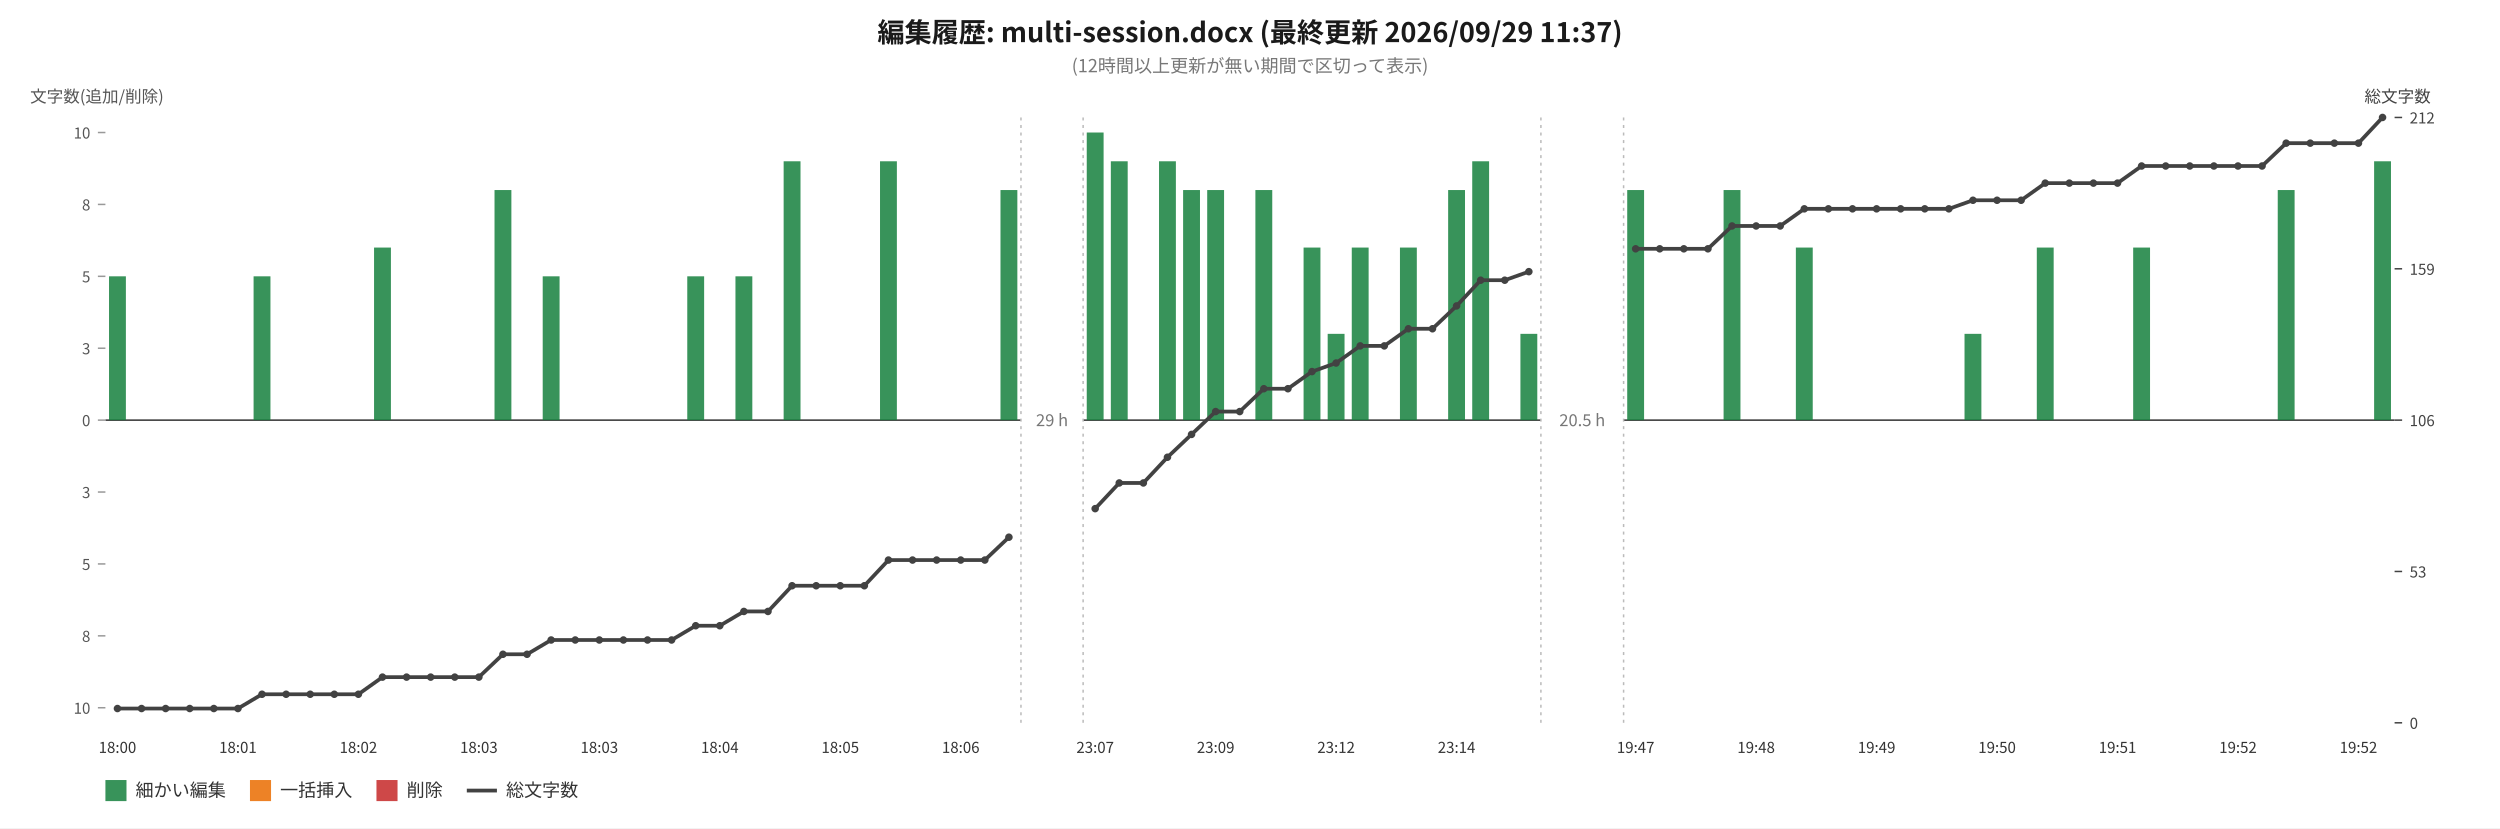
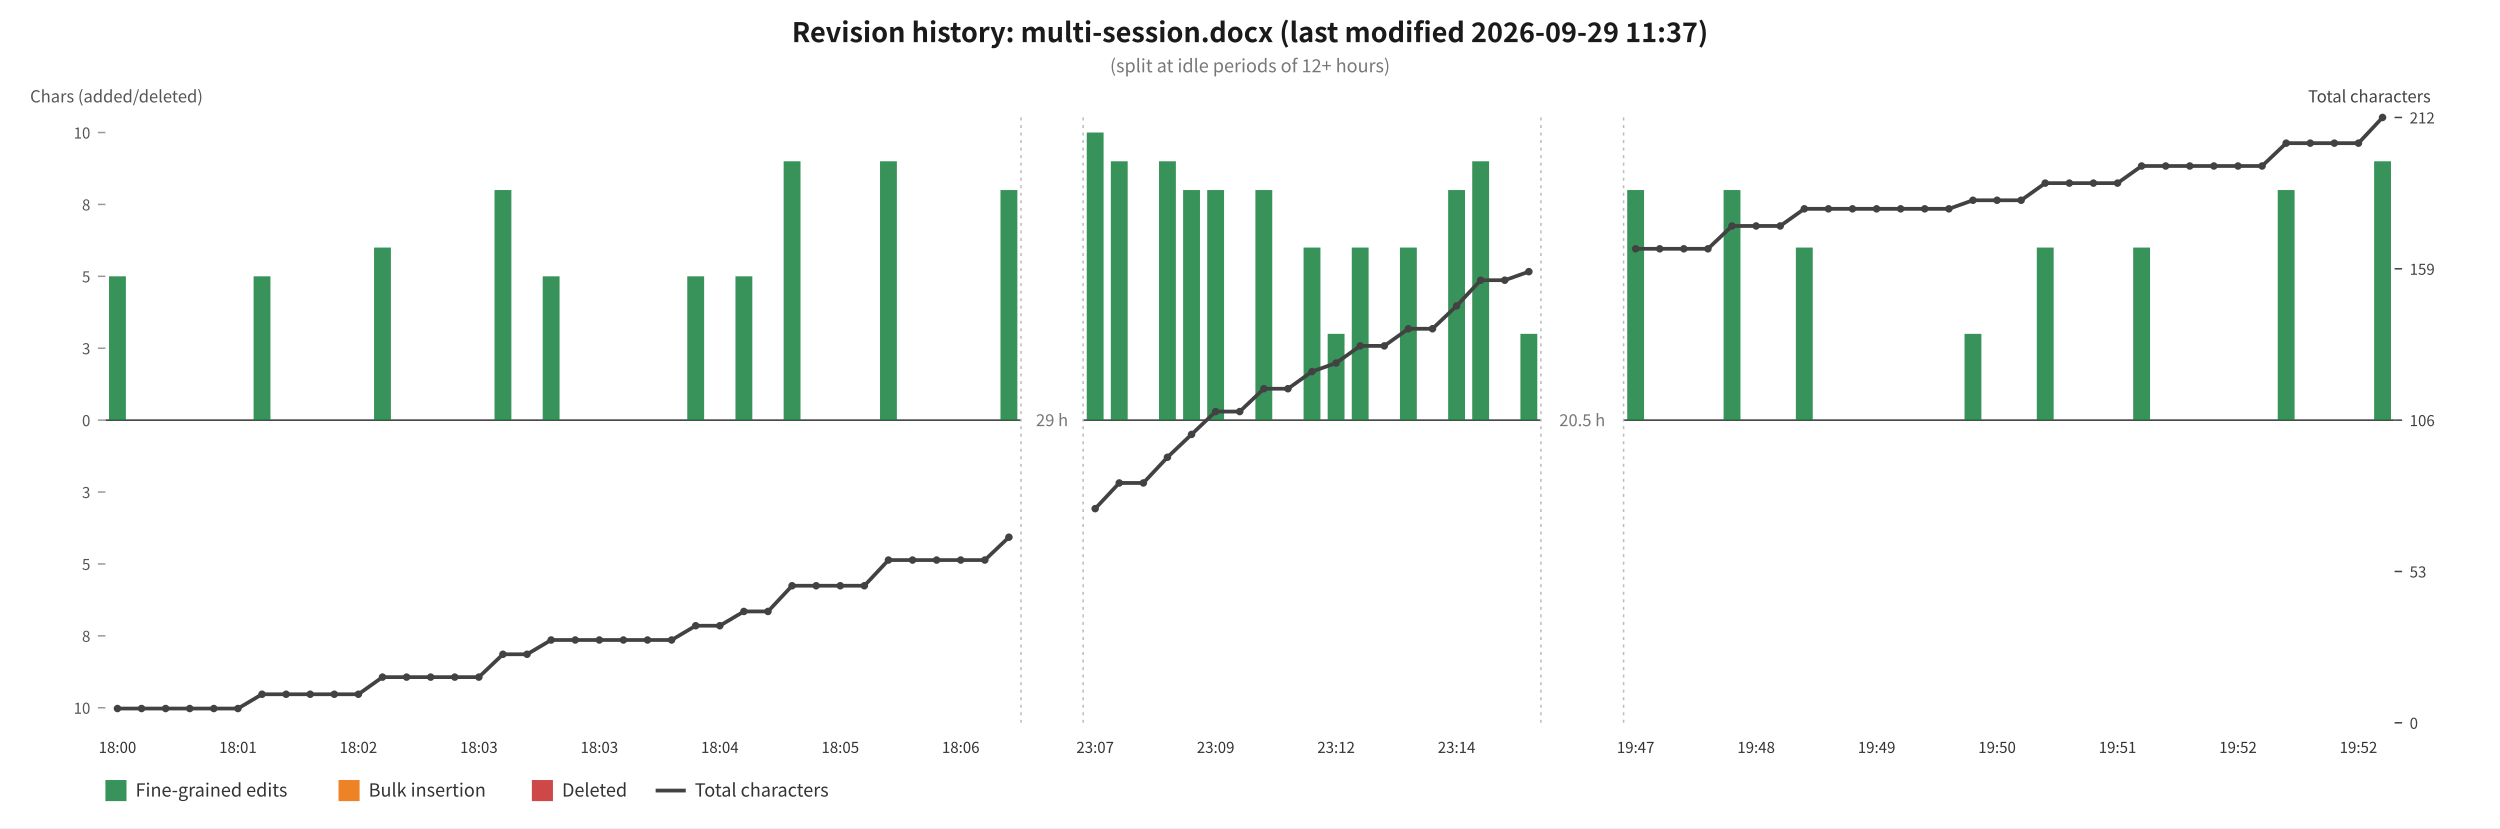
<svg xmlns="http://www.w3.org/2000/svg" width="1660.2" height="550" viewBox="0 0 1660.2 550" font-family="'Noto Sans CJK JP', 'Noto Sans JP', 'Yu Gothic', 'Hiragino Sans', Meiryo, 'MS PGothic', 'Helvetica Neue', Arial, sans-serif">
  <rect width="100%" height="100%" fill="#ffffff" />
-   <text x="830.1" y="28" text-anchor="middle" font-size="18" font-weight="bold" fill="#1a1a1a">編集履歴: multi-session.docx (最終更新 2026/09/29 11:37)</text>
-   <text x="830.1" y="48" text-anchor="middle" font-size="12" fill="#777">(12時間以上更新が無い期間で区切って表示)</text>
+   <text x="830.1" y="28" text-anchor="middle" font-size="18" font-weight="bold" fill="#1a1a1a">Revision history: multi-session.docx (last modified 2026-09-29 11:37)</text>
+   <text x="830.1" y="48" text-anchor="middle" font-size="12" fill="#777">(split at idle periods of 12+ hours)</text>
  <line x1="70.00" y1="279" x2="678.00" y2="279" stroke="#333" stroke-width="1" />
  <line x1="719.28" y1="279" x2="1023.28" y2="279" stroke="#333" stroke-width="1" />
  <line x1="1078.20" y1="279" x2="1590.20" y2="279" stroke="#333" stroke-width="1" />
  <line x1="65" y1="470.00" x2="70" y2="470.00" stroke="#999" />
  <text x="60" y="474.00" font-size="10" fill="#555" text-anchor="end">10</text>
  <line x1="65" y1="422.25" x2="70" y2="422.25" stroke="#999" />
  <text x="60" y="426.25" font-size="10" fill="#555" text-anchor="end">8</text>
  <line x1="65" y1="374.50" x2="70" y2="374.50" stroke="#999" />
  <text x="60" y="378.50" font-size="10" fill="#555" text-anchor="end">5</text>
  <line x1="65" y1="326.75" x2="70" y2="326.75" stroke="#999" />
  <text x="60" y="330.75" font-size="10" fill="#555" text-anchor="end">3</text>
  <line x1="65" y1="279.00" x2="70" y2="279.00" stroke="#999" />
  <text x="60" y="283.00" font-size="10" fill="#555" text-anchor="end">0</text>
  <line x1="65" y1="231.25" x2="70" y2="231.25" stroke="#999" />
  <text x="60" y="235.25" font-size="10" fill="#555" text-anchor="end">3</text>
  <line x1="65" y1="183.50" x2="70" y2="183.50" stroke="#999" />
  <text x="60" y="187.50" font-size="10" fill="#555" text-anchor="end">5</text>
  <line x1="65" y1="135.75" x2="70" y2="135.75" stroke="#999" />
  <text x="60" y="139.75" font-size="10" fill="#555" text-anchor="end">8</text>
  <line x1="65" y1="88.00" x2="70" y2="88.00" stroke="#999" />
  <text x="60" y="92.00" font-size="10" fill="#555" text-anchor="end">10</text>
  <line x1="1590.20" y1="480.00" x2="1595.20" y2="480.00" stroke="#424242" />
  <text x="1600.20" y="484.00" font-size="10" fill="#424242" text-anchor="start">0</text>
  <line x1="1590.20" y1="379.50" x2="1595.20" y2="379.50" stroke="#424242" />
  <text x="1600.20" y="383.50" font-size="10" fill="#424242" text-anchor="start">53</text>
  <line x1="1590.20" y1="279.00" x2="1595.20" y2="279.00" stroke="#424242" />
  <text x="1600.20" y="283.00" font-size="10" fill="#424242" text-anchor="start">106</text>
  <line x1="1590.20" y1="178.50" x2="1595.20" y2="178.50" stroke="#424242" />
  <text x="1600.20" y="182.50" font-size="10" fill="#424242" text-anchor="start">159</text>
  <line x1="1590.20" y1="78.00" x2="1595.20" y2="78.00" stroke="#424242" />
  <text x="1600.20" y="82.00" font-size="10" fill="#424242" text-anchor="start">212</text>
  <line x1="678.00" y1="78" x2="678.00" y2="480.00" stroke="#bbb" stroke-dasharray="2,3" />
  <line x1="719.28" y1="78" x2="719.28" y2="480.00" stroke="#bbb" stroke-dasharray="2,3" />
  <rect x="682.00" y="271.00" width="33.28" height="16" fill="#ffffff" fill-opacity="0.85" />
  <text x="698.64" y="283.00" font-size="11" fill="#777" text-anchor="middle">29 h</text>
  <line x1="1023.28" y1="78" x2="1023.28" y2="480.00" stroke="#bbb" stroke-dasharray="2,3" />
  <line x1="1078.20" y1="78" x2="1078.20" y2="480.00" stroke="#bbb" stroke-dasharray="2,3" />
  <rect x="1027.28" y="271.00" width="46.92" height="16" fill="#ffffff" fill-opacity="0.85" />
  <text x="1050.74" y="283.00" font-size="11" fill="#777" text-anchor="middle">20.5 h</text>
  <g>
    <rect x="72.40" y="183.50" width="11.20" height="95.50" fill="rgb(22,128,61)" fill-opacity="0.85" />
    <rect x="168.40" y="183.50" width="11.20" height="95.50" fill="rgb(22,128,61)" fill-opacity="0.85" />
    <rect x="248.40" y="164.40" width="11.20" height="114.60" fill="rgb(22,128,61)" fill-opacity="0.85" />
    <rect x="328.40" y="126.20" width="11.20" height="152.80" fill="rgb(22,128,61)" fill-opacity="0.85" />
    <rect x="360.40" y="183.50" width="11.20" height="95.50" fill="rgb(22,128,61)" fill-opacity="0.85" />
    <rect x="456.40" y="183.50" width="11.20" height="95.50" fill="rgb(22,128,61)" fill-opacity="0.85" />
    <rect x="488.40" y="183.50" width="11.20" height="95.50" fill="rgb(22,128,61)" fill-opacity="0.85" />
    <rect x="520.40" y="107.10" width="11.20" height="171.90" fill="rgb(22,128,61)" fill-opacity="0.85" />
    <rect x="584.40" y="107.10" width="11.20" height="171.90" fill="rgb(22,128,61)" fill-opacity="0.85" />
    <rect x="664.40" y="126.20" width="11.20" height="152.80" fill="rgb(22,128,61)" fill-opacity="0.85" />
  </g>
  <polyline points="78.00,470.52 94.00,470.52 110.00,470.52 126.00,470.52 142.00,470.52 158.00,470.52 174.00,461.04 190.00,461.04 206.00,461.04 222.00,461.04 238.00,461.04 254.00,449.66 270.00,449.66 286.00,449.66 302.00,449.66 318.00,449.66 334.00,434.49 350.00,434.49 366.00,425.01 382.00,425.01 398.00,425.01 414.00,425.01 430.00,425.01 446.00,425.01 462.00,415.53 478.00,415.53 494.00,406.05 510.00,406.05 526.00,388.98 542.00,388.98 558.00,388.98 574.00,388.98 590.00,371.92 606.00,371.92 622.00,371.92 638.00,371.92 654.00,371.92 670.00,356.75" fill="none" stroke="#424242" stroke-width="2.5" />
  <g fill="#424242">
    <circle cx="78.00" cy="470.52" r="2.5" />
    <circle cx="94.00" cy="470.52" r="2.5" />
    <circle cx="110.00" cy="470.52" r="2.5" />
    <circle cx="126.00" cy="470.52" r="2.5" />
    <circle cx="142.00" cy="470.52" r="2.5" />
    <circle cx="158.00" cy="470.52" r="2.5" />
    <circle cx="174.00" cy="461.04" r="2.5" />
    <circle cx="190.00" cy="461.04" r="2.5" />
    <circle cx="206.00" cy="461.04" r="2.5" />
    <circle cx="222.00" cy="461.04" r="2.5" />
    <circle cx="238.00" cy="461.04" r="2.5" />
    <circle cx="254.00" cy="449.66" r="2.5" />
    <circle cx="270.00" cy="449.66" r="2.5" />
    <circle cx="286.00" cy="449.66" r="2.5" />
    <circle cx="302.00" cy="449.66" r="2.5" />
    <circle cx="318.00" cy="449.66" r="2.5" />
    <circle cx="334.00" cy="434.49" r="2.5" />
    <circle cx="350.00" cy="434.49" r="2.5" />
    <circle cx="366.00" cy="425.01" r="2.5" />
    <circle cx="382.00" cy="425.01" r="2.5" />
    <circle cx="398.00" cy="425.01" r="2.5" />
    <circle cx="414.00" cy="425.01" r="2.5" />
    <circle cx="430.00" cy="425.01" r="2.5" />
    <circle cx="446.00" cy="425.01" r="2.5" />
    <circle cx="462.00" cy="415.53" r="2.5" />
    <circle cx="478.00" cy="415.53" r="2.5" />
    <circle cx="494.00" cy="406.05" r="2.5" />
    <circle cx="510.00" cy="406.05" r="2.5" />
    <circle cx="526.00" cy="388.98" r="2.5" />
    <circle cx="542.00" cy="388.98" r="2.5" />
    <circle cx="558.00" cy="388.98" r="2.5" />
    <circle cx="574.00" cy="388.98" r="2.5" />
    <circle cx="590.00" cy="371.92" r="2.5" />
    <circle cx="606.00" cy="371.92" r="2.5" />
    <circle cx="622.00" cy="371.92" r="2.5" />
    <circle cx="638.00" cy="371.92" r="2.5" />
    <circle cx="654.00" cy="371.92" r="2.5" />
    <circle cx="670.00" cy="356.75" r="2.5" />
  </g>
  <text x="78.00" y="500.00" font-size="10" fill="#333" text-anchor="middle">18:00</text>
  <text x="158.00" y="500.00" font-size="10" fill="#333" text-anchor="middle">18:01</text>
  <text x="238.00" y="500.00" font-size="10" fill="#333" text-anchor="middle">18:02</text>
  <text x="318.00" y="500.00" font-size="10" fill="#333" text-anchor="middle">18:03</text>
  <text x="398.00" y="500.00" font-size="10" fill="#333" text-anchor="middle">18:03</text>
  <text x="478.00" y="500.00" font-size="10" fill="#333" text-anchor="middle">18:04</text>
  <text x="558.00" y="500.00" font-size="10" fill="#333" text-anchor="middle">18:05</text>
  <text x="638.00" y="500.00" font-size="10" fill="#333" text-anchor="middle">18:06</text>
  <g>
    <rect x="721.68" y="88.00" width="11.20" height="191.00" fill="rgb(22,128,61)" fill-opacity="0.85" />
    <rect x="737.68" y="107.10" width="11.20" height="171.90" fill="rgb(22,128,61)" fill-opacity="0.85" />
    <rect x="769.68" y="107.10" width="11.20" height="171.90" fill="rgb(22,128,61)" fill-opacity="0.85" />
    <rect x="785.68" y="126.20" width="11.20" height="152.80" fill="rgb(22,128,61)" fill-opacity="0.85" />
    <rect x="801.68" y="126.20" width="11.20" height="152.80" fill="rgb(22,128,61)" fill-opacity="0.85" />
    <rect x="833.68" y="126.20" width="11.20" height="152.80" fill="rgb(22,128,61)" fill-opacity="0.85" />
    <rect x="865.68" y="164.40" width="11.20" height="114.60" fill="rgb(22,128,61)" fill-opacity="0.85" />
    <rect x="881.68" y="221.70" width="11.20" height="57.30" fill="rgb(22,128,61)" fill-opacity="0.85" />
    <rect x="897.68" y="164.40" width="11.20" height="114.60" fill="rgb(22,128,61)" fill-opacity="0.85" />
    <rect x="929.68" y="164.40" width="11.20" height="114.60" fill="rgb(22,128,61)" fill-opacity="0.85" />
    <rect x="961.68" y="126.20" width="11.20" height="152.80" fill="rgb(22,128,61)" fill-opacity="0.85" />
    <rect x="977.68" y="107.10" width="11.20" height="171.90" fill="rgb(22,128,61)" fill-opacity="0.85" />
    <rect x="1009.68" y="221.70" width="11.20" height="57.30" fill="rgb(22,128,61)" fill-opacity="0.85" />
  </g>
  <polyline points="727.28,337.78 743.28,320.72 759.28,320.72 775.28,303.65 791.28,288.48 807.28,273.31 823.28,273.31 839.28,258.14 855.28,258.14 871.28,246.76 887.28,241.08 903.28,229.70 919.28,229.70 935.28,218.32 951.28,218.32 967.28,203.15 983.28,186.08 999.28,186.08 1015.28,180.40" fill="none" stroke="#424242" stroke-width="2.5" />
  <g fill="#424242">
    <circle cx="727.28" cy="337.78" r="2.5" />
    <circle cx="743.28" cy="320.72" r="2.5" />
    <circle cx="759.28" cy="320.72" r="2.5" />
    <circle cx="775.28" cy="303.65" r="2.5" />
    <circle cx="791.28" cy="288.48" r="2.5" />
    <circle cx="807.28" cy="273.31" r="2.5" />
    <circle cx="823.28" cy="273.31" r="2.5" />
    <circle cx="839.28" cy="258.14" r="2.5" />
    <circle cx="855.28" cy="258.14" r="2.5" />
    <circle cx="871.28" cy="246.76" r="2.5" />
    <circle cx="887.28" cy="241.08" r="2.5" />
    <circle cx="903.28" cy="229.70" r="2.5" />
    <circle cx="919.28" cy="229.70" r="2.5" />
    <circle cx="935.28" cy="218.32" r="2.5" />
    <circle cx="951.28" cy="218.32" r="2.5" />
    <circle cx="967.28" cy="203.15" r="2.5" />
    <circle cx="983.28" cy="186.08" r="2.5" />
    <circle cx="999.28" cy="186.08" r="2.5" />
    <circle cx="1015.28" cy="180.40" r="2.5" />
  </g>
  <text x="727.28" y="500.00" font-size="10" fill="#333" text-anchor="middle">23:07</text>
  <text x="807.28" y="500.00" font-size="10" fill="#333" text-anchor="middle">23:09</text>
  <text x="887.28" y="500.00" font-size="10" fill="#333" text-anchor="middle">23:12</text>
  <text x="967.28" y="500.00" font-size="10" fill="#333" text-anchor="middle">23:14</text>
  <g>
    <rect x="1080.60" y="126.20" width="11.20" height="152.80" fill="rgb(22,128,61)" fill-opacity="0.85" />
    <rect x="1144.60" y="126.20" width="11.20" height="152.80" fill="rgb(22,128,61)" fill-opacity="0.85" />
    <rect x="1192.60" y="164.40" width="11.20" height="114.60" fill="rgb(22,128,61)" fill-opacity="0.85" />
    <rect x="1304.60" y="221.70" width="11.20" height="57.30" fill="rgb(22,128,61)" fill-opacity="0.85" />
    <rect x="1352.60" y="164.40" width="11.20" height="114.60" fill="rgb(22,128,61)" fill-opacity="0.85" />
    <rect x="1416.60" y="164.40" width="11.20" height="114.60" fill="rgb(22,128,61)" fill-opacity="0.85" />
    <rect x="1512.60" y="126.20" width="11.20" height="152.80" fill="rgb(22,128,61)" fill-opacity="0.85" />
    <rect x="1576.60" y="107.10" width="11.20" height="171.90" fill="rgb(22,128,61)" fill-opacity="0.85" />
  </g>
  <polyline points="1086.20,165.23 1102.20,165.23 1118.20,165.23 1134.20,165.23 1150.20,150.06 1166.20,150.06 1182.20,150.06 1198.20,138.68 1214.20,138.68 1230.20,138.68 1246.20,138.68 1262.20,138.68 1278.20,138.68 1294.20,138.68 1310.20,132.99 1326.20,132.99 1342.20,132.99 1358.20,121.61 1374.20,121.61 1390.20,121.61 1406.20,121.61 1422.20,110.24 1438.20,110.24 1454.20,110.24 1470.20,110.24 1486.20,110.24 1502.20,110.24 1518.20,95.07 1534.20,95.07 1550.20,95.07 1566.20,95.07 1582.20,78.00" fill="none" stroke="#424242" stroke-width="2.5" />
  <g fill="#424242">
    <circle cx="1086.20" cy="165.23" r="2.5" />
    <circle cx="1102.20" cy="165.23" r="2.5" />
    <circle cx="1118.20" cy="165.23" r="2.5" />
    <circle cx="1134.20" cy="165.23" r="2.5" />
    <circle cx="1150.20" cy="150.06" r="2.5" />
    <circle cx="1166.20" cy="150.06" r="2.5" />
    <circle cx="1182.20" cy="150.06" r="2.5" />
    <circle cx="1198.20" cy="138.68" r="2.5" />
    <circle cx="1214.20" cy="138.68" r="2.5" />
    <circle cx="1230.20" cy="138.68" r="2.5" />
    <circle cx="1246.20" cy="138.68" r="2.5" />
    <circle cx="1262.20" cy="138.68" r="2.5" />
    <circle cx="1278.20" cy="138.68" r="2.5" />
    <circle cx="1294.20" cy="138.68" r="2.5" />
    <circle cx="1310.20" cy="132.99" r="2.5" />
    <circle cx="1326.20" cy="132.99" r="2.5" />
    <circle cx="1342.20" cy="132.99" r="2.5" />
    <circle cx="1358.20" cy="121.61" r="2.5" />
    <circle cx="1374.20" cy="121.61" r="2.5" />
    <circle cx="1390.20" cy="121.61" r="2.5" />
    <circle cx="1406.20" cy="121.61" r="2.5" />
    <circle cx="1422.20" cy="110.24" r="2.5" />
    <circle cx="1438.20" cy="110.24" r="2.5" />
    <circle cx="1454.20" cy="110.24" r="2.5" />
    <circle cx="1470.20" cy="110.24" r="2.5" />
    <circle cx="1486.20" cy="110.24" r="2.5" />
    <circle cx="1502.20" cy="110.24" r="2.5" />
    <circle cx="1518.20" cy="95.07" r="2.5" />
    <circle cx="1534.20" cy="95.07" r="2.5" />
    <circle cx="1550.20" cy="95.07" r="2.5" />
    <circle cx="1566.20" cy="95.07" r="2.5" />
    <circle cx="1582.20" cy="78.00" r="2.5" />
  </g>
  <text x="1086.20" y="500.00" font-size="10" fill="#333" text-anchor="middle">19:47</text>
  <text x="1166.20" y="500.00" font-size="10" fill="#333" text-anchor="middle">19:48</text>
  <text x="1246.20" y="500.00" font-size="10" fill="#333" text-anchor="middle">19:49</text>
  <text x="1326.20" y="500.00" font-size="10" fill="#333" text-anchor="middle">19:50</text>
  <text x="1406.20" y="500.00" font-size="10" fill="#333" text-anchor="middle">19:51</text>
  <text x="1486.20" y="500.00" font-size="10" fill="#333" text-anchor="middle">19:52</text>
  <text x="1566.20" y="500.00" font-size="10" fill="#333" text-anchor="middle">19:52</text>
-   <text x="20" y="68" font-size="11" fill="#555">文字数(追加/削除)</text>
-   <text x="1570.2" y="68" font-size="11" fill="#424242">総文字数</text>
+   <text x="20" y="68" font-size="11" fill="#555">Chars (added/deleted)</text>
+   <text x="1614.2" y="68" font-size="11" fill="#424242" text-anchor="end">Total characters</text>
  <g transform="translate(70, 528)">
    <rect x="0" y="-10" width="14" height="14" fill="rgb(22,128,61)" fill-opacity="0.85" />
-     <text x="20" y="1" font-size="12" fill="#333">細かい編集</text>
-     <rect x="96" y="-10" width="14" height="14" fill="rgb(234,108,0)" fill-opacity="0.85" />
-     <text x="116" y="1" font-size="12" fill="#333">一括挿入</text>
-     <rect x="180" y="-10" width="14" height="14" fill="rgb(198,40,40)" fill-opacity="0.85" />
-     <text x="200" y="1" font-size="12" fill="#333">削除</text>
-     <line x1="240" y1="-3" x2="260" y2="-3" stroke="#424242" stroke-width="2.5" />
-     <text x="266" y="1" font-size="12" fill="#333">総文字数</text>
+     <text x="20" y="1" font-size="12" fill="#333">Fine-grained edits</text>
+     <rect x="154.8" y="-10" width="14" height="14" fill="rgb(234,108,0)" fill-opacity="0.85" />
+     <text x="174.8" y="1" font-size="12" fill="#333">Bulk insertion</text>
+     <rect x="283.2" y="-10" width="14" height="14" fill="rgb(198,40,40)" fill-opacity="0.85" />
+     <text x="303.2" y="1" font-size="12" fill="#333">Deleted</text>
+     <line x1="365.4" y1="-3" x2="385.4" y2="-3" stroke="#424242" stroke-width="2.5" />
+     <text x="391.4" y="1" font-size="12" fill="#333">Total characters</text>
  </g>
</svg>
